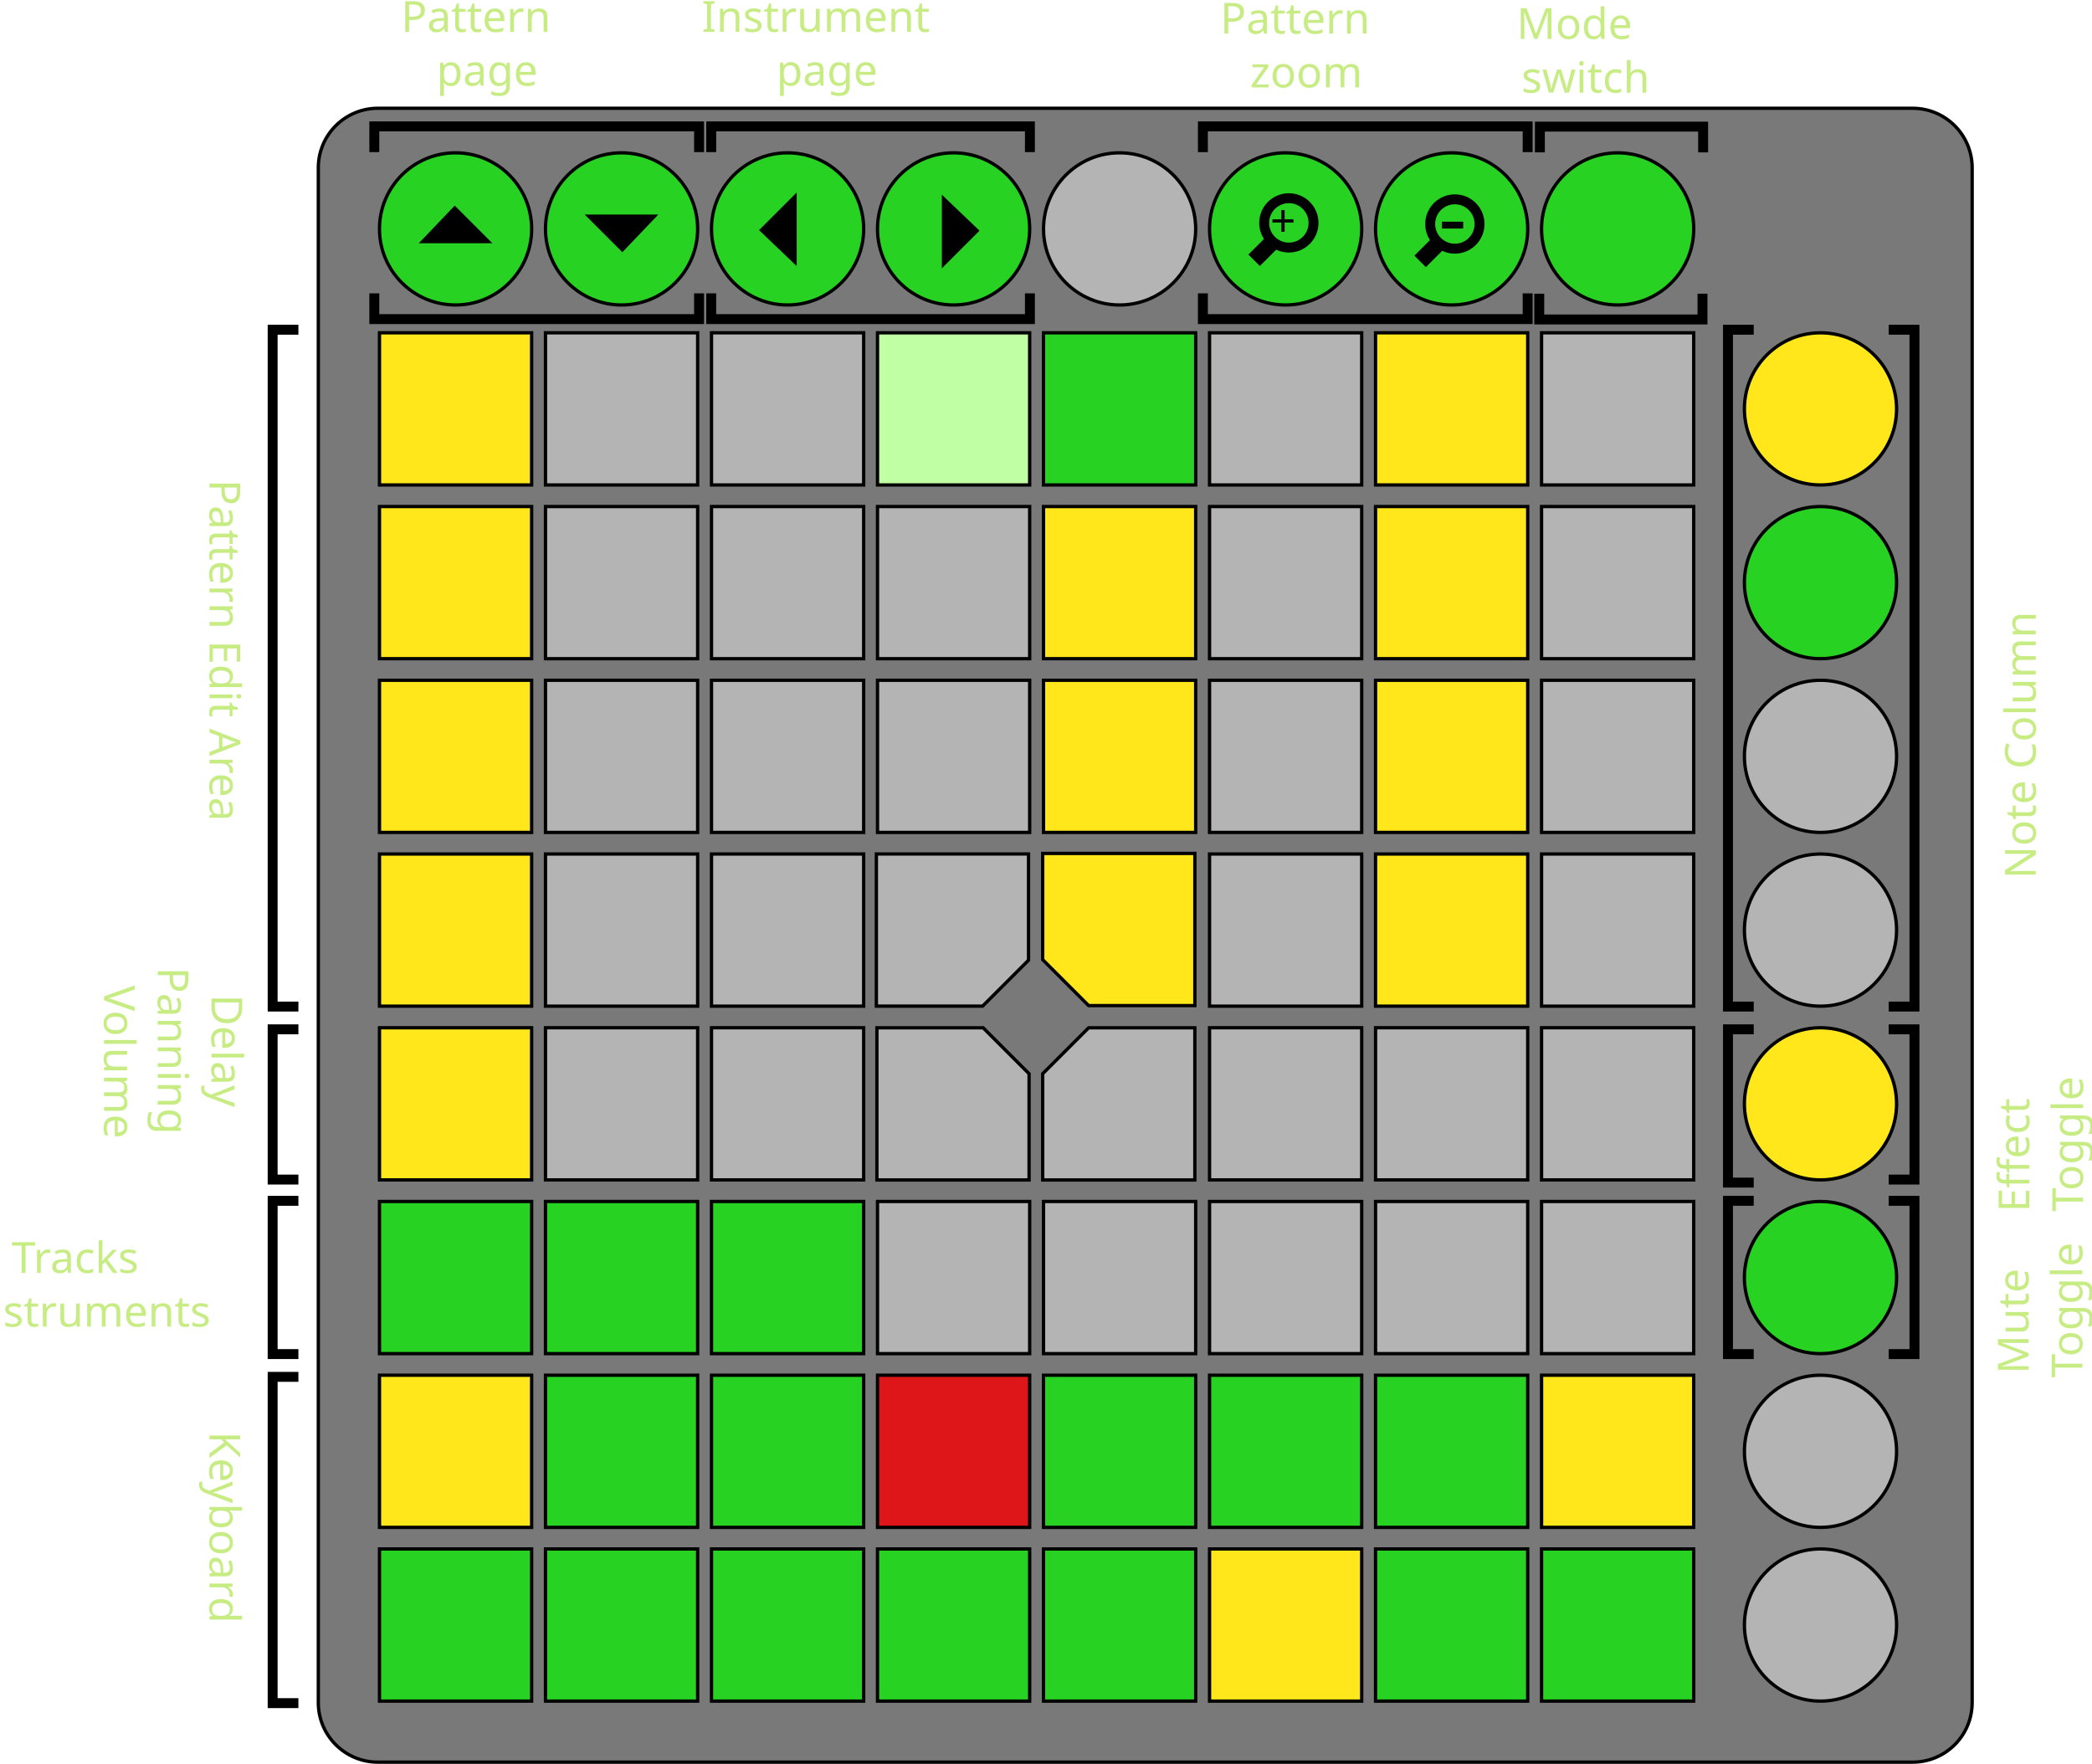
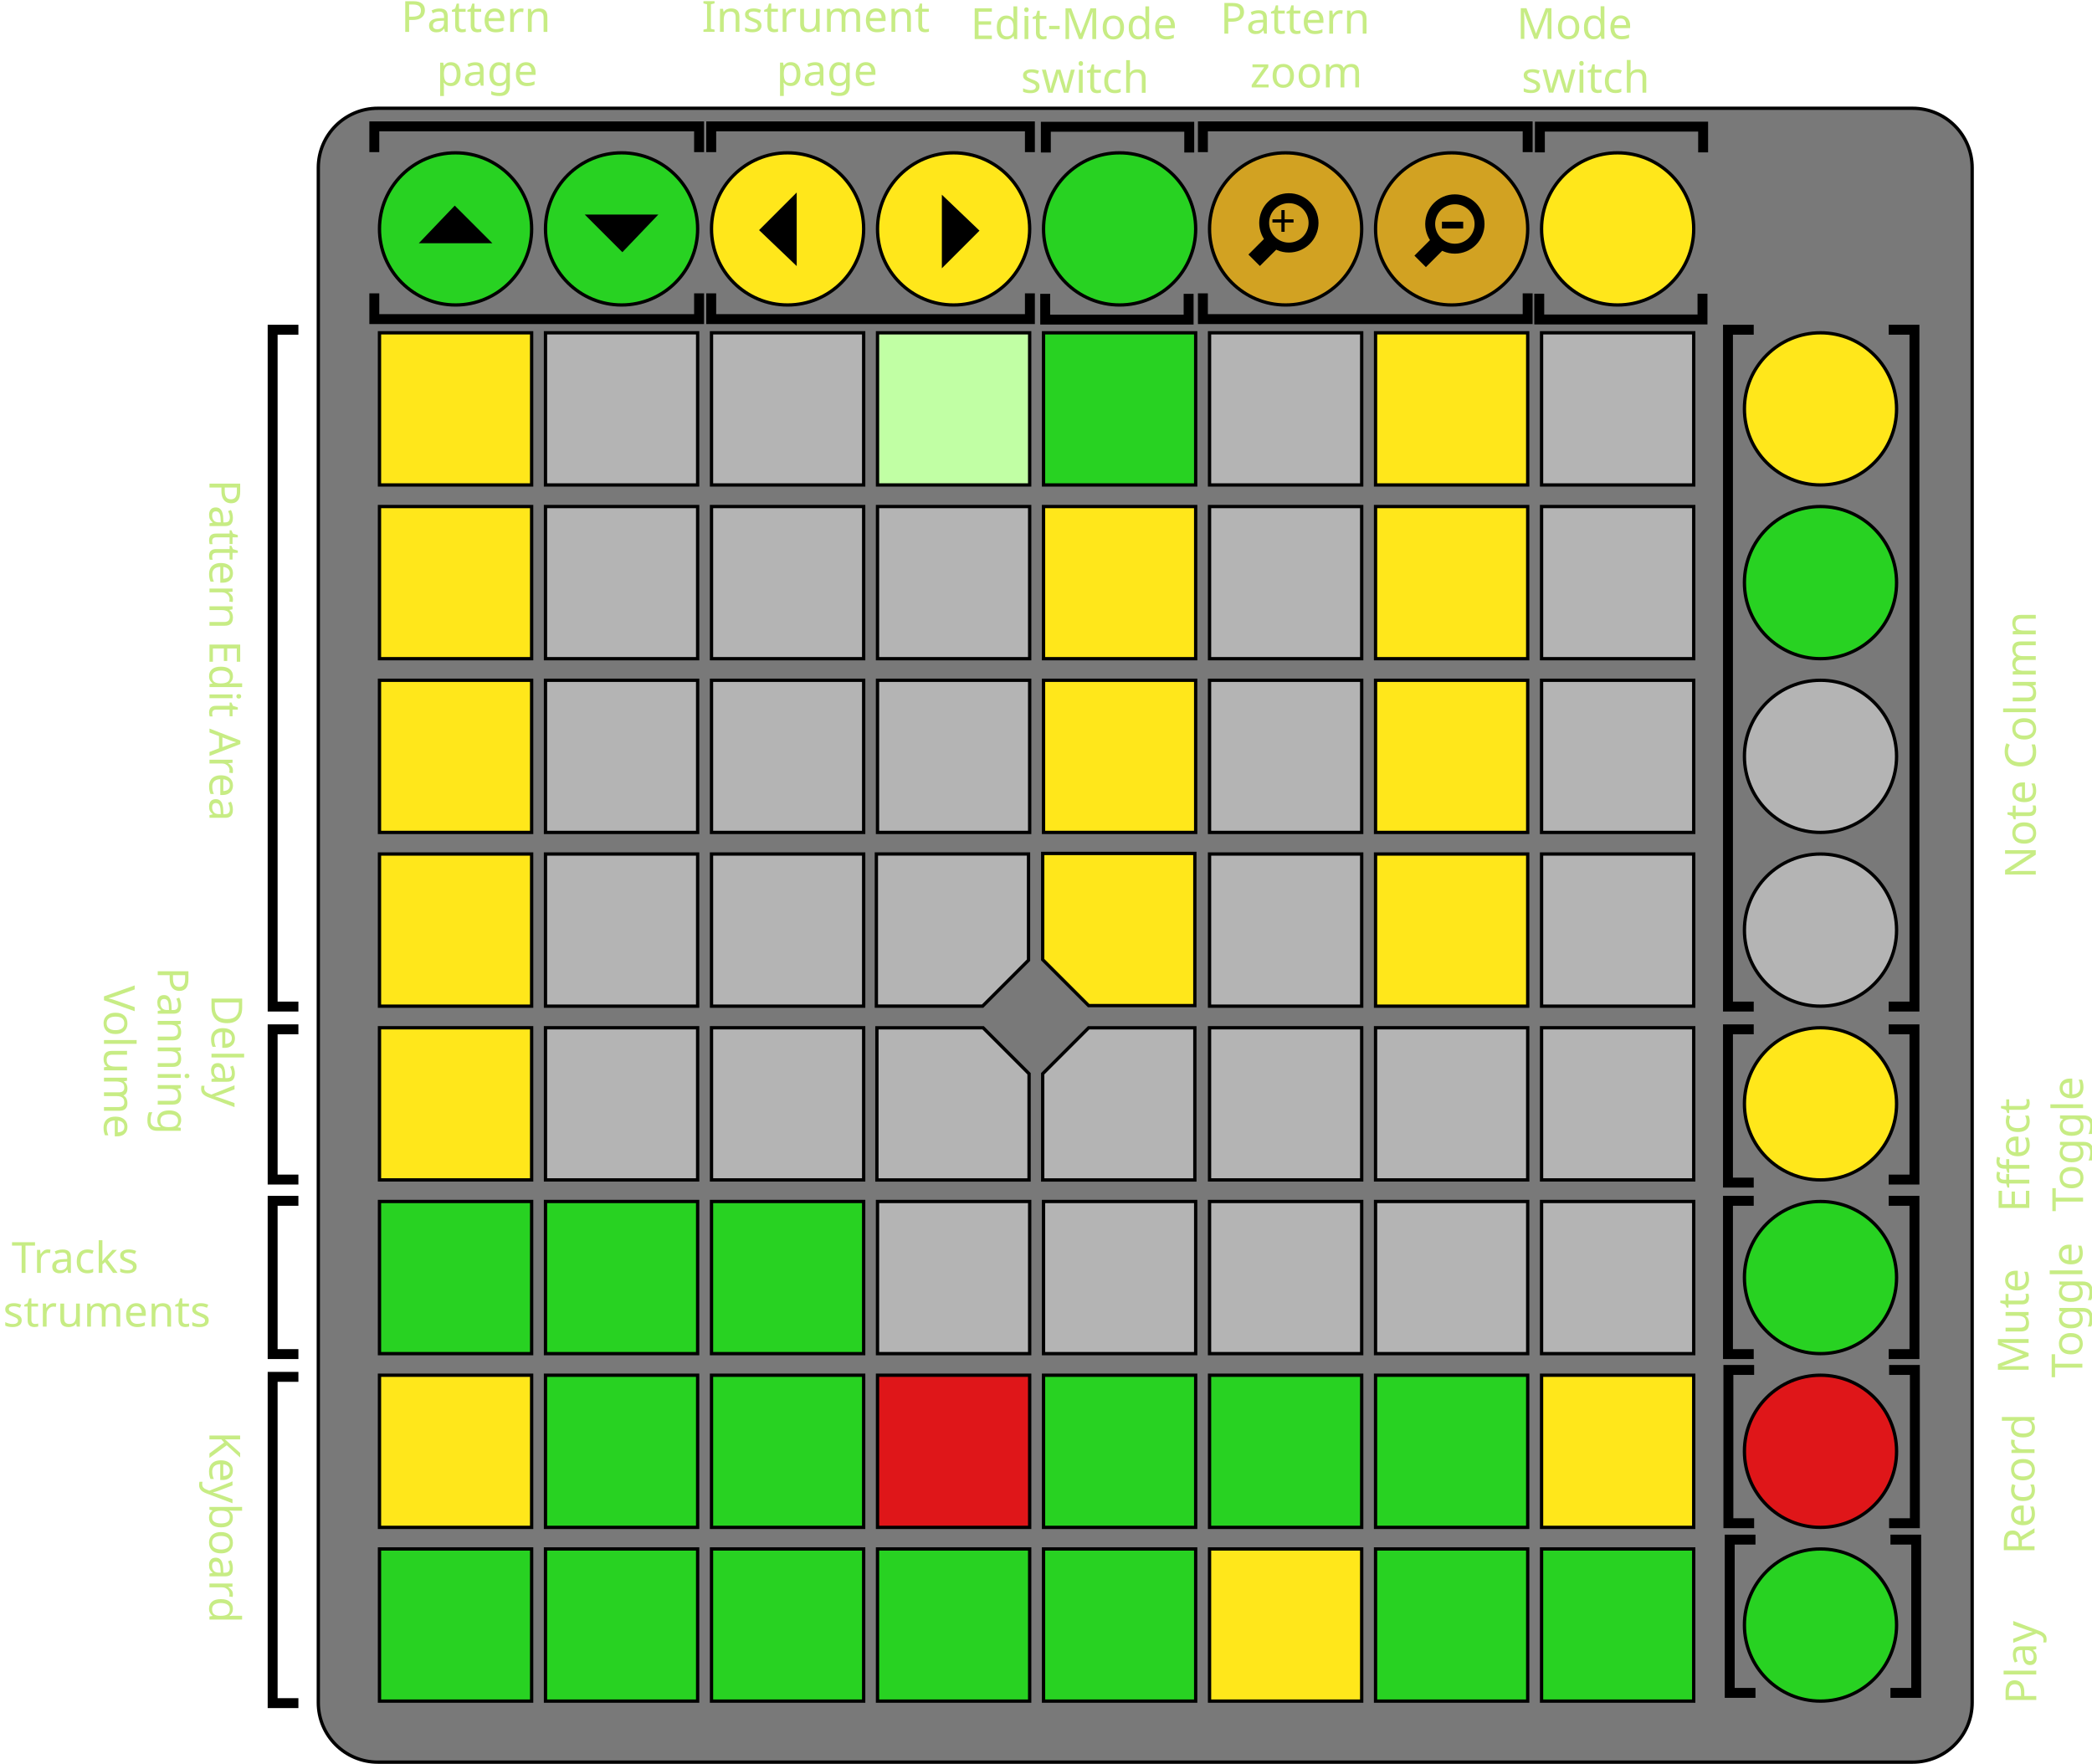
<svg xmlns="http://www.w3.org/2000/svg" width="632.461" height="533.241" id="svg2" version="1.1">
  <defs id="defs4" />
  <g id="layer1" transform="translate(61.88812,-40.79073)">
    <g id="g5537">
      <rect rx="18" y="73.524" x="34.345" height="500" width="500" id="rect2985" style="fill:#797979;fill-opacity:1;stroke:#000000;stroke-opacity:1" />
      <rect y="509.069" x="52.838" height="46" width="46" id="rect3755" style="fill:#28d222;fill-opacity:1;stroke:#000000;stroke-opacity:1" />
      <rect y="509.069" x="103.027" height="46" width="46" id="rect3755-0" style="fill:#28d222;fill-opacity:1;stroke:#000000;stroke-opacity:1" />
      <rect y="509.069" x="153.217" height="46" width="46" id="rect3755-0-1" style="fill:#28d222;fill-opacity:1;stroke:#000000;stroke-width:1;stroke-miterlimit:4;stroke-opacity:1;stroke-dasharray:none" />
      <rect y="509.069" x="203.406" height="46" width="46" id="rect3755-0-1-4" style="fill:#28d222;fill-opacity:1;stroke:#000000;stroke-opacity:1" />
      <rect y="509.069" x="253.595" height="46" width="46" id="rect3755-2" style="fill:#28d222;fill-opacity:1;stroke:#000000;stroke-opacity:1" />
      <rect y="509.069" x="303.784" height="46" width="46" id="rect3755-0-4" style="fill:#ffe71b;fill-opacity:1;stroke:#000000;stroke-opacity:1" />
      <rect y="509.069" x="353.973" height="46" width="46" id="rect3755-0-1-9" style="fill:#28d222;fill-opacity:1;stroke:#000000;stroke-opacity:1" />
      <rect y="509.069" x="404.162" height="46" width="46" id="rect3755-0-1-4-1" style="fill:#28d222;fill-opacity:1;stroke:#000000;stroke-opacity:1" />
      <rect y="456.545" x="52.838" height="46" width="46" id="rect3755-4" style="fill:#ffe71b;fill-opacity:1;stroke:#000000;stroke-opacity:1" />
      <rect y="456.545" x="103.027" height="46" width="46" id="rect3755-0-5" style="fill:#28d222;fill-opacity:1;stroke:#000000;stroke-opacity:1" />
      <rect y="456.545" x="153.217" height="46" width="46" id="rect3755-0-1-0" style="fill:#28d222;fill-opacity:1;stroke:#000000;stroke-opacity:1" />
      <rect y="456.545" x="203.406" height="46" width="46" id="rect3755-0-1-4-5" style="fill:#df1619;fill-opacity:1;stroke:#000000;stroke-opacity:1" />
      <rect y="456.545" x="253.595" height="46" width="46" id="rect3755-2-5" style="fill:#28d222;fill-opacity:1;stroke:#000000;stroke-opacity:1" />
      <rect y="456.545" x="303.784" height="46" width="46" id="rect3755-0-4-5" style="fill:#28d222;fill-opacity:1;stroke:#000000;stroke-opacity:1" />
      <rect y="456.545" x="353.973" height="46" width="46" id="rect3755-0-1-9-9" style="fill:#28d222;fill-opacity:1;stroke:#000000;stroke-opacity:1" />
      <rect y="456.545" x="404.162" height="46" width="46" id="rect3755-0-1-4-1-9" style="fill:#ffe71b;fill-opacity:1;stroke:#000000;stroke-opacity:1" />
      <rect y="404.021" x="52.838" height="46" width="46" id="rect3755-4-8" style="fill:#28d222;fill-opacity:1;stroke:#000000;stroke-opacity:1" />
      <rect y="404.021" x="103.027" height="46" width="46" id="rect3755-0-5-2" style="fill:#28d222;fill-opacity:1;stroke:#000000;stroke-opacity:1" />
      <rect y="404.021" x="153.217" height="46" width="46" id="rect3755-0-1-0-5" style="fill:#28d222;fill-opacity:1;stroke:#000000;stroke-opacity:1" />
      <rect y="404.021" x="203.406" height="46" width="46" id="rect3755-0-1-4-5-3" style="fill:#b4b4b4;fill-opacity:1;stroke:#000000;stroke-opacity:1" />
      <rect y="404.021" x="253.595" height="46" width="46" id="rect3755-2-5-0" style="fill:#b4b4b4;fill-opacity:1;stroke:#000000;stroke-opacity:1" />
      <rect y="404.021" x="303.784" height="46" width="46" id="rect3755-0-4-5-2" style="fill:#b4b4b4;fill-opacity:1;stroke:#000000;stroke-opacity:1" />
      <rect y="404.021" x="353.973" height="46" width="46" id="rect3755-0-1-9-9-6" style="fill:#b4b4b4;fill-opacity:1;stroke:#000000;stroke-opacity:1" />
      <rect y="404.021" x="404.162" height="46" width="46" id="rect3755-0-1-4-1-9-7" style="fill:#b4b4b4;fill-opacity:1;stroke:#000000;stroke-opacity:1" />
      <rect y="351.498" x="52.838" height="46" width="46" id="rect3755-4-0" style="fill:#ffe71b;fill-opacity:1;stroke:#000000;stroke-opacity:1" />
      <rect y="351.498" x="103.027" height="46" width="46" id="rect3755-0-5-8" style="fill:#b4b4b4;fill-opacity:1;stroke:#000000;stroke-opacity:1" />
      <rect y="351.498" x="153.217" height="46" width="46" id="rect3755-0-1-0-53" style="fill:#b4b4b4;fill-opacity:1;stroke:#000000;stroke-opacity:1" />
      <rect y="351.498" x="303.784" height="46" width="46" id="rect3755-0-4-5-7" style="fill:#b4b4b4;fill-opacity:1;stroke:#000000;stroke-opacity:1" />
      <rect y="351.498" x="353.973" height="46" width="46" id="rect3755-0-1-9-9-1" style="fill:#b4b4b4;fill-opacity:1;stroke:#000000;stroke-opacity:1" />
      <rect y="351.498" x="404.162" height="46" width="46" id="rect3755-0-1-4-1-9-1" style="fill:#b4b4b4;fill-opacity:1;stroke:#000000;stroke-opacity:1" />
      <rect y="298.974" x="52.838" height="46" width="46" id="rect3755-9" style="fill:#ffe71b;fill-opacity:1;stroke:#000000;stroke-opacity:1" />
      <rect y="298.974" x="103.027" height="46" width="46" id="rect3755-0-56" style="fill:#b4b4b4;fill-opacity:1;stroke:#000000;stroke-opacity:1" />
      <rect y="298.974" x="153.217" height="46" width="46" id="rect3755-0-1-5" style="fill:#b4b4b4;fill-opacity:1;stroke:#000000;stroke-opacity:1" />
      <rect y="298.974" x="303.784" height="46" width="46" id="rect3755-0-4-9" style="fill:#b4b4b4;fill-opacity:1;stroke:#000000;stroke-opacity:1" />
      <rect y="298.974" x="353.973" height="46" width="46" id="rect3755-0-1-9-4" style="fill:#ffe71b;fill-opacity:1;stroke:#000000;stroke-opacity:1" />
      <rect y="298.974" x="404.162" height="46" width="46" id="rect3755-0-1-4-1-95" style="fill:#b4b4b4;fill-opacity:1;stroke:#000000;stroke-opacity:1" />
      <rect y="246.45" x="52.838" height="46" width="46" id="rect3755-4-1" style="fill:#ffe71b;fill-opacity:1;stroke:#000000;stroke-opacity:1" />
      <rect y="246.45" x="103.027" height="46" width="46" id="rect3755-0-5-6" style="fill:#b4b4b4;fill-opacity:1;stroke:#000000;stroke-opacity:1" />
      <rect y="246.45" x="153.217" height="46" width="46" id="rect3755-0-1-0-4" style="fill:#b4b4b4;fill-opacity:1;stroke:#000000;stroke-opacity:1" />
      <rect y="246.45" x="203.406" height="46" width="46" id="rect3755-0-1-4-5-1" style="fill:#b4b4b4;fill-opacity:1;stroke:#000000;stroke-opacity:1" />
      <rect y="246.45" x="253.595" height="46" width="46" id="rect3755-2-5-6" style="fill:#ffe71b;fill-opacity:1;stroke:#000000;stroke-opacity:1" />
      <rect y="246.45" x="303.784" height="46" width="46" id="rect3755-0-4-5-8" style="fill:#b4b4b4;fill-opacity:1;stroke:#000000;stroke-opacity:1" />
      <rect y="246.45" x="353.973" height="46" width="46" id="rect3755-0-1-9-9-60" style="fill:#ffe71b;fill-opacity:1;stroke:#000000;stroke-opacity:1" />
      <rect y="246.45" x="404.162" height="46" width="46" id="rect3755-0-1-4-1-9-0" style="fill:#b4b4b4;fill-opacity:1;stroke:#000000;stroke-opacity:1" />
      <rect y="193.926" x="52.838" height="46" width="46" id="rect3755-4-8-8" style="fill:#ffe71b;fill-opacity:1;stroke:#000000;stroke-opacity:1" />
      <rect y="193.926" x="103.027" height="46" width="46" id="rect3755-0-5-2-8" style="fill:#b4b4b4;fill-opacity:1;stroke:#000000;stroke-opacity:1" />
      <rect y="193.926" x="153.217" height="46" width="46" id="rect3755-0-1-0-5-7" style="fill:#b4b4b4;fill-opacity:1;stroke:#000000;stroke-opacity:1" />
      <rect y="193.926" x="203.406" height="46" width="46" id="rect3755-0-1-4-5-3-0" style="fill:#b4b4b4;fill-opacity:1;stroke:#000000;stroke-opacity:1" />
      <rect y="193.926" x="253.595" height="46" width="46" id="rect3755-2-5-0-6" style="fill:#ffe71b;fill-opacity:1;stroke:#000000;stroke-opacity:1" />
      <rect y="193.926" x="303.784" height="46" width="46" id="rect3755-0-4-5-2-4" style="fill:#b4b4b4;fill-opacity:1;stroke:#000000;stroke-opacity:1" />
      <rect y="193.926" x="353.973" height="46" width="46" id="rect3755-0-1-9-9-6-5" style="fill:#ffe71b;fill-opacity:1;stroke:#000000;stroke-opacity:1" />
      <rect y="193.926" x="404.162" height="46" width="46" id="rect3755-0-1-4-1-9-7-9" style="fill:#b4b4b4;fill-opacity:1;stroke:#000000;stroke-opacity:1" />
      <rect y="141.402" x="52.838" height="46" width="46" id="rect3755-4-0-5" style="fill:#ffe71b;fill-opacity:1;stroke:#000000;stroke-opacity:1" />
      <rect y="141.402" x="103.027" height="46" width="46" id="rect3755-0-5-8-3" style="fill:#b4b4b4;fill-opacity:1;stroke:#000000;stroke-opacity:1" />
      <rect y="141.402" x="153.217" height="46" width="46" id="rect3755-0-1-0-53-0" style="fill:#b4b4b4;fill-opacity:1;stroke:#000000;stroke-opacity:1" />
      <rect y="141.402" x="203.406" height="46" width="46" id="rect3755-0-1-4-5-0-7" style="fill:#c1ffa4;fill-opacity:1;stroke:#000000;stroke-opacity:1" />
      <rect y="141.402" x="253.595" height="46" width="46" id="rect3755-2-5-1-2" style="fill:#28d222;fill-opacity:1;stroke:#000000;stroke-opacity:1" />
      <rect y="141.402" x="303.784" height="46" width="46" id="rect3755-0-4-5-7-7" style="fill:#b4b4b4;fill-opacity:1;stroke:#000000;stroke-opacity:1" />
      <rect y="141.402" x="353.973" height="46" width="46" id="rect3755-0-1-9-9-1-5" style="fill:#ffe71b;fill-opacity:1;stroke:#000000;stroke-opacity:1" />
      <rect y="141.402" x="404.162" height="46" width="46" id="rect3755-0-1-4-1-9-1-7" style="fill:#b4b4b4;fill-opacity:1;stroke:#000000;stroke-opacity:1" />
      <rect rx="24" y="86.992" x="52.838" height="46" width="46" id="rect3755-4-0-5-3" style="fill:#28d222;fill-opacity:1;stroke:#000000;stroke-opacity:1" />
      <rect rx="24" y="86.992" x="103.027" height="46" width="46" id="rect3755-4-0-5-3-4" style="fill:#28d222;fill-opacity:1;stroke:#000000;stroke-opacity:1" />
-       <rect rx="24" y="86.992" x="153.216" height="46" width="46" id="rect3755-4-0-5-3-9" style="fill:#28d222;fill-opacity:1;stroke:#000000;stroke-opacity:1" />
-       <rect rx="24" y="86.992" x="203.406" height="46" width="46" id="rect3755-4-0-5-3-96" style="fill:#28d222;fill-opacity:1;stroke:#000000;stroke-opacity:1" />
-       <rect rx="24" y="86.992" x="253.595" height="46" width="46" id="rect3755-4-0-5-3-41" style="fill:#b4b4b4;fill-opacity:1;stroke:#000000;stroke-opacity:1" />
-       <rect rx="24" y="86.992" x="303.784" height="46" width="46" id="rect3755-4-0-5-3-2" style="fill:#28d222;fill-opacity:1;stroke:#000000;stroke-opacity:1" />
-       <rect rx="24" y="86.992" x="353.973" height="46" width="46" id="rect3755-4-0-5-3-0" style="fill:#28d222;fill-opacity:1;stroke:#000000;stroke-opacity:1" />
-       <rect rx="24" y="86.992" x="404.162" height="46" width="46" id="rect3755-4-0-5-3-21" style="fill:#28d222;fill-opacity:1;stroke:#000000;stroke-opacity:1" />
+       <rect rx="24" y="86.992" x="153.216" height="46" width="46" id="rect3755-4-0-5-3-9" style="fill:#ffe71b;fill-opacity:1;stroke:#000000;stroke-opacity:1" />
+       <rect rx="24" y="86.992" x="203.406" height="46" width="46" id="rect3755-4-0-5-3-96" style="fill:#ffe71b;fill-opacity:1;stroke:#000000;stroke-opacity:1" />
+       <rect rx="24" y="86.992" x="253.595" height="46" width="46" id="rect3755-4-0-5-3-41" style="fill:#28d222;fill-opacity:1;stroke:#000000;stroke-opacity:1" />
+       <rect rx="24" y="86.992" x="303.784" height="46" width="46" id="rect3755-4-0-5-3-2" style="fill:#d2a222;fill-opacity:1;stroke:#000000;stroke-opacity:1" />
+       <rect rx="24" y="86.992" x="353.973" height="46" width="46" id="rect3755-4-0-5-3-0" style="fill:#d2a222;fill-opacity:1;stroke:#000000;stroke-opacity:1" />
+       <rect rx="24" y="86.992" x="404.162" height="46" width="46" id="rect3755-4-0-5-3-21" style="fill:#ffe71b;fill-opacity:1;stroke:#000000;stroke-opacity:1" />
      <rect rx="24" y="141.402" x="465.491" height="46" width="46" id="rect3755-4-0-5-3-8" style="fill:#ffe71b;fill-opacity:1;stroke:#000000;stroke-opacity:1" />
      <rect rx="24" y="193.926" x="465.491" height="46" width="46" id="rect3755-4-0-5-3-81" style="fill:#28d222;fill-opacity:1;stroke:#000000;stroke-opacity:1" />
      <rect rx="24" y="246.45" x="465.491" height="46" width="46" id="rect3755-4-0-5-3-88" style="fill:#b4b4b4;fill-opacity:1;stroke:#000000;stroke-opacity:1" />
      <rect rx="24" y="298.974" x="465.491" height="46" width="46" id="rect3755-4-0-5-3-97" style="fill:#b4b4b4;fill-opacity:1;stroke:#000000;stroke-opacity:1" />
      <rect rx="24" y="351.498" x="465.491" height="46" width="46" id="rect3755-4-0-5-3-87" style="fill:#ffe71b;fill-opacity:1;stroke:#000000;stroke-opacity:1" />
      <rect rx="24" y="404.021" x="465.491" height="46" width="46" id="rect3755-4-0-5-3-1" style="fill:#28d222;fill-opacity:1;stroke:#000000;stroke-opacity:1" />
-       <rect rx="24" y="456.545" x="465.491" height="46" width="46" id="rect3755-4-0-5-3-5" style="fill:#b4b4b4;fill-opacity:1;stroke:#000000;stroke-opacity:1" />
-       <rect rx="24" y="509.069" x="465.491" height="46" width="46" id="rect3755-4-0-5-3-6" style="fill:#b4b4b4;fill-opacity:1;stroke:#000000;stroke-opacity:1" />
+       <rect rx="24" y="456.545" x="465.491" height="46" width="46" id="rect3755-4-0-5-3-5" style="fill:#df1619;fill-opacity:1;stroke:#000000;stroke-opacity:1" />
+       <rect rx="24" y="509.069" x="465.491" height="46" width="46" id="rect3755-4-0-5-3-6" style="fill:#28d222;fill-opacity:1;stroke:#000000;stroke-opacity:1" />
      <path id="path4514" d="m 65.333,114.067 21.01,0 -10.744,-10.744 z" style="fill:#000000;fill-opacity:1;stroke:#000000;stroke-width:0.52px;stroke-linecap:butt;stroke-linejoin:miter;stroke-opacity:1" />
      <path id="path4514-9" d="m 136.533,105.918 -21.01,0 10.744,10.744 z" style="fill:#000000;fill-opacity:1;stroke:#000000;stroke-width:0.52px;stroke-linecap:butt;stroke-linejoin:miter;stroke-opacity:1" />
      <path id="path4514-9-8" d="m 178.714,120.624 0,-21.01 -10.744,10.744 z" style="fill:#000000;fill-opacity:1;stroke:#000000;stroke-width:0.52px;stroke-linecap:butt;stroke-linejoin:miter;stroke-opacity:1" />
      <path id="path4514-9-8-8" d="m 223.12,100.262 0,21.01 10.744,-10.744 z" style="fill:#000000;fill-opacity:1;stroke:#000000;stroke-width:0.52px;stroke-linecap:butt;stroke-linejoin:miter;stroke-opacity:1" />
      <g transform="translate(-308.8425,-36.01)" id="g4692">
        <path style="fill:#000000;fill-opacity:1;stroke:#000000;stroke-width:1px;stroke-linecap:butt;stroke-linejoin:miter;stroke-opacity:1" d="m 630.766,148.075 -5.677,5.677 2.758,2.758 5.677,-5.677 z" id="path4651" />
-         <path style="fill:none;stroke:#000000;stroke-width:3;stroke-miterlimit:4;stroke-opacity:1;stroke-dasharray:none" id="path4653" d="m 609.575,71.8 c 0,4.121 -3.341,7.462 -7.462,7.462 -4.121,0 -7.462,-3.341 -7.462,-7.462 0,-4.121 3.341,-7.462 7.462,-7.462 4.121,0 7.462,3.341 7.462,7.462 z" transform="translate(34.49258,72.38242)" />
+         <path style="fill:none;stroke:#000000;stroke-width:3;stroke-miterlimit:4;stroke-opacity:1;stroke-dasharray:none" id="path4653" d="m 609.575,71.8 a 7.462,7.462 0 0 1 -7.462,7.462 7.462,7.462 0 0 1 -7.462,-7.462 7.462,7.462 0 0 1 7.462,-7.462 7.462,7.462 0 0 1 7.462,7.462 z" transform="translate(34.49258,72.38242)" />
        <text xml:space="preserve" style="font-size:13.569px;font-style:normal;font-weight:normal;line-height:125%;letter-spacing:0px;word-spacing:0px;fill:#000000;fill-opacity:1;stroke:none;font-family:Sans" x="630.971" y="148.374" id="text4655">
          <tspan id="tspan4657" x="630.971" y="148.374">+</tspan>
        </text>
      </g>
      <g transform="translate(-277.6987,-64.23405)" id="g4686">
        <path style="fill:#000000;fill-opacity:1;stroke:#000000;stroke-width:1px;stroke-linecap:butt;stroke-linejoin:miter;stroke-opacity:1" d="m 649.812,176.637 -5.677,5.677 2.758,2.758 5.677,-5.677 z" id="path4651-8" />
-         <path style="fill:none;stroke:#000000;stroke-width:3;stroke-miterlimit:4;stroke-opacity:1;stroke-dasharray:none" id="path4653-0" d="m 609.575,71.8 c 0,4.121 -3.341,7.462 -7.462,7.462 -4.121,0 -7.462,-3.341 -7.462,-7.462 0,-4.121 3.341,-7.462 7.462,-7.462 4.121,0 7.462,3.341 7.462,7.462 z" transform="translate(53.53854,100.9443)" />
+         <path style="fill:none;stroke:#000000;stroke-width:3;stroke-miterlimit:4;stroke-opacity:1;stroke-dasharray:none" id="path4653-0" d="m 609.575,71.8 a 7.462,7.462 0 0 1 -7.462,7.462 7.462,7.462 0 0 1 -7.462,-7.462 7.462,7.462 0 0 1 7.462,-7.462 7.462,7.462 0 0 1 7.462,7.462 z" transform="translate(53.53854,100.9443)" />
        <text xml:space="preserve" style="font-size:26.512px;font-style:normal;font-weight:normal;line-height:125%;letter-spacing:0px;word-spacing:0px;fill:#000000;fill-opacity:1;stroke:none;font-family:Sans" x="650.683" y="180.188" id="text4655-5">
          <tspan id="tspan4657-3" x="650.683" y="180.188">-</tspan>
        </text>
      </g>
      <path id="path4717" d="m 28.325,140.474 -7.786,0 0,204.621 7.786,0" style="fill:none;stroke:#000000;stroke-width:3;stroke-linecap:butt;stroke-linejoin:miter;stroke-miterlimit:4;stroke-opacity:1;stroke-dasharray:none" />
      <path id="path4717-1" d="m 509.111,345.094 7.786,0 0,-204.621 -7.786,0" style="fill:none;stroke:#000000;stroke-width:3;stroke-linecap:butt;stroke-linejoin:miter;stroke-miterlimit:4;stroke-opacity:1;stroke-dasharray:none" />
      <path id="path4717-1-9" d="m 509.111,397.397 7.786,0 0,-45.42 -7.786,0" style="fill:none;stroke:#000000;stroke-width:3;stroke-linecap:butt;stroke-linejoin:miter;stroke-miterlimit:4;stroke-opacity:1;stroke-dasharray:none" />
      <path id="path4717-9" d="m 28.325,457.039 -7.786,0 0,98.64 7.786,0" style="fill:none;stroke:#000000;stroke-width:3;stroke-linecap:butt;stroke-linejoin:miter;stroke-miterlimit:4;stroke-opacity:1;stroke-dasharray:none" />
      <path id="path4717-0" d="m 28.325,351.976 -7.786,0 0,45.42 7.786,0" style="fill:none;stroke:#000000;stroke-width:3;stroke-linecap:butt;stroke-linejoin:miter;stroke-miterlimit:4;stroke-opacity:1;stroke-dasharray:none" />
      <path id="path4717-5" d="m 28.325,403.82 -7.786,0 0,46.338 7.786,0" style="fill:none;stroke:#000000;stroke-width:3;stroke-linecap:butt;stroke-linejoin:miter;stroke-miterlimit:4;stroke-opacity:1;stroke-dasharray:none" />
      <path id="path4717-1-9-3" d="m 509.111,450.158 7.786,0 0,-46.338 -7.786,0" style="fill:none;stroke:#000000;stroke-width:3;stroke-linecap:butt;stroke-linejoin:miter;stroke-miterlimit:4;stroke-opacity:1;stroke-dasharray:none" />
      <text transform="matrix(0,1,-1,0,0,0)" id="text4852" y="-1.445" x="249.245" style="font-size:13px;font-style:normal;font-weight:normal;text-align:center;line-height:125%;letter-spacing:0px;word-spacing:0px;text-anchor:middle;fill:#c7ec84;fill-opacity:1;stroke:none;font-family:Sans" xml:space="preserve">
        <tspan y="-1.445" x="249.245" id="tspan4854">Pattern Edit Area</tspan>
      </text>
      <text transform="matrix(0,1,-1,0,0,0)" id="text4852-5" y="-2.048" x="373.674" style="font-size:13px;font-style:normal;font-weight:normal;text-align:center;line-height:125%;letter-spacing:0px;word-spacing:0px;text-anchor:middle;fill:#c7ec84;fill-opacity:1;stroke:none;font-family:Sans" xml:space="preserve">
        <tspan id="tspan4897" y="-2.048" x="373.674">Delay</tspan>
        <tspan id="tspan4903" y="14.202" x="373.674">Panning</tspan>
        <tspan id="tspan4905" y="30.452" x="373.674">Volume</tspan>
      </text>
      <text id="text4852-1" y="425.612" x="-23.974" style="font-size:13px;font-style:normal;font-weight:normal;text-align:center;line-height:125%;letter-spacing:0px;word-spacing:0px;text-anchor:middle;fill:#c7ec84;fill-opacity:1;stroke:none;font-family:Sans" xml:space="preserve">
        <tspan id="tspan4907" y="425.612" x="-23.974">Tracks</tspan>
        <tspan id="tspan4909" y="441.862" x="-23.974">Instruments</tspan>
      </text>
      <text transform="matrix(0,1,-1,0,0,0)" id="text4852-54" y="-1.431" x="473.509" style="font-size:13px;font-style:normal;font-weight:normal;line-height:125%;letter-spacing:0px;word-spacing:0px;fill:#c7ec84;fill-opacity:1;stroke:none;font-family:Sans" xml:space="preserve">
        <tspan y="-1.431" x="473.509" id="tspan4854-33">Keyboard</tspan>
      </text>
      <path id="path4717-3" d="m 468.306,140.474 -7.786,0 0,204.621 7.786,0" style="fill:none;stroke:#000000;stroke-width:3;stroke-linecap:butt;stroke-linejoin:miter;stroke-miterlimit:4;stroke-opacity:1;stroke-dasharray:none" />
      <path id="path4717-1-9-3-3" d="m 468.306,403.82 -7.786,0 0,46.338 7.786,0" style="fill:none;stroke:#000000;stroke-width:3;stroke-linecap:butt;stroke-linejoin:miter;stroke-miterlimit:4;stroke-opacity:1;stroke-dasharray:none" />
      <path id="path4717-1-9-3-3-2" d="m 468.306,351.976 -7.786,0 0,46.338 7.786,0" style="fill:none;stroke:#000000;stroke-width:3;stroke-linecap:butt;stroke-linejoin:miter;stroke-miterlimit:4;stroke-opacity:1;stroke-dasharray:none" />
      <text transform="matrix(0,-1,1,0,0,0)" id="text4989" y="553.575" x="-309.826" style="font-size:13px;font-style:normal;font-weight:normal;line-height:125%;letter-spacing:0px;word-spacing:0px;fill:#c7ec84;fill-opacity:1;stroke:none;font-family:Sans" xml:space="preserve">
        <tspan y="553.575" x="-309.826" id="tspan4991"> Note Column</tspan>
      </text>
      <text transform="matrix(0,-1,1,0,0,0)" id="text4989-3" y="551.619" x="-374.812" style="font-size:13px;font-style:normal;font-weight:normal;text-align:center;line-height:125%;letter-spacing:0px;word-spacing:0px;text-anchor:middle;fill:#c7ec84;fill-opacity:1;stroke:none;font-family:Sans" xml:space="preserve">
        <tspan y="551.619" x="-374.812" id="tspan4991-9">Effect</tspan>
        <tspan id="tspan5014" y="567.869" x="-374.812">Toggle</tspan>
      </text>
      <text transform="matrix(0,-1,1,0,0,0)" id="text4989-3-1" y="551.41" x="-425.018" style="font-size:13px;font-style:normal;font-weight:normal;text-align:center;line-height:125%;letter-spacing:0px;word-spacing:0px;text-anchor:middle;fill:#c7ec84;fill-opacity:1;stroke:none;font-family:Sans" xml:space="preserve">
        <tspan y="551.41" x="-425.018" id="tspan4991-9-2">Mute</tspan>
        <tspan id="tspan5014-7" y="567.66" x="-425.018">Toggle</tspan>
      </text>
      <path id="path4717-90" d="m 51.278,129.476 0,7.786 98.181,0 0,-7.786" style="fill:none;stroke:#000000;stroke-width:3;stroke-linecap:butt;stroke-linejoin:miter;stroke-miterlimit:4;stroke-opacity:1;stroke-dasharray:none" />
      <path id="path4717-90-0" d="m 153.129,129.476 0,7.786 96.346,0 0,-7.786" style="fill:none;stroke:#000000;stroke-width:3;stroke-linecap:butt;stroke-linejoin:miter;stroke-miterlimit:4;stroke-opacity:1;stroke-dasharray:none" />
      <path id="path4717-90-7" d="m 149.459,86.781 0,-7.786 -98.181,0 0,7.786" style="fill:none;stroke:#000000;stroke-width:3;stroke-linecap:butt;stroke-linejoin:miter;stroke-miterlimit:4;stroke-opacity:1;stroke-dasharray:none" />
      <path id="path4717-90-0-3" d="m 249.476,86.781 0,-7.786 -96.346,0 0,7.786" style="fill:none;stroke:#000000;stroke-width:3;stroke-linecap:butt;stroke-linejoin:miter;stroke-miterlimit:4;stroke-opacity:1;stroke-dasharray:none" />
      <path id="path4717-90-7-0" d="m 399.959,86.781 0,-7.786 -98.181,0 0,7.786" style="fill:none;stroke:#000000;stroke-width:3;stroke-linecap:butt;stroke-linejoin:miter;stroke-miterlimit:4;stroke-opacity:1;stroke-dasharray:none" />
      <path id="path4717-90-8" d="m 301.778,129.476 0,7.786 98.181,0 0,-7.786" style="fill:none;stroke:#000000;stroke-width:3;stroke-linecap:butt;stroke-linejoin:miter;stroke-miterlimit:4;stroke-opacity:1;stroke-dasharray:none" />
      <text id="text5162" y="50.439" x="97.212" style="font-size:13px;font-style:normal;font-weight:normal;text-align:center;line-height:125%;letter-spacing:0px;word-spacing:0px;text-anchor:middle;fill:#c7ec84;fill-opacity:1;stroke:none;font-family:Sans" xml:space="preserve">
        <tspan y="50.439" x="97.212" id="tspan5164">Pattern</tspan>
        <tspan id="tspan5172" y="66.689" x="97.212">page</tspan>
      </text>
      <text id="text5166" y="50.426" x="199.959" style="font-size:13px;font-style:normal;font-weight:normal;text-align:center;line-height:125%;letter-spacing:0px;word-spacing:0px;text-anchor:middle;fill:#c7ec84;fill-opacity:1;stroke:none;font-family:Sans" xml:space="preserve">
        <tspan y="50.426" x="199.959" id="tspan5168">Instrument</tspan>
        <tspan id="tspan5170" y="66.676" x="199.959">page</tspan>
      </text>
      <text id="text5162-3" y="50.964" x="344.859" style="font-size:13px;font-style:normal;font-weight:normal;text-align:center;line-height:125%;letter-spacing:0px;word-spacing:0px;text-anchor:middle;fill:#c7ec84;fill-opacity:1;stroke:none;font-family:Sans" xml:space="preserve">
        <tspan y="50.964" x="344.859" id="tspan5164-1">Pattern</tspan>
        <tspan id="tspan5172-0" y="67.214" x="344.859">zoom</tspan>
      </text>
      <path id="path5310-9" d="m 203.059,298.961 46,0 0,32.115 -13.885,13.885 -32.115,0 z" style="fill:#b4b4b4;fill-opacity:1;stroke:#000000;stroke-width:1px;stroke-linecap:butt;stroke-linejoin:miter;stroke-opacity:1" />
      <path id="path5310-9-1" d="m 299.344,298.799 0,46 -32.115,0 -13.885,-13.885 0,-32.115 z" style="fill:#ffe71b;fill-opacity:1;stroke:#000000;stroke-width:1px;stroke-linecap:butt;stroke-linejoin:miter;stroke-opacity:1" />
      <path id="path5310-9-1-4" d="m 299.344,397.516 -46,0 0,-32.115 13.885,-13.885 32.115,0 z" style="fill:#b4b4b4;fill-opacity:1;stroke:#000000;stroke-width:1px;stroke-linecap:butt;stroke-linejoin:miter;stroke-opacity:1" />
      <path id="path5310-9-1-4-5" d="m 203.221,397.516 0,-46 32.115,0 13.885,13.885 0,32.115 z" style="fill:#b4b4b4;fill-opacity:1;stroke:#000000;stroke-width:1px;stroke-linecap:butt;stroke-linejoin:miter;stroke-opacity:1" />
+       <path id="path4717-1-9-3-7" d="m 509.236,501.288 7.786,0 0,-46.338 -7.786,0" style="fill:none;stroke:#000000;stroke-width:3;stroke-linecap:butt;stroke-linejoin:miter;stroke-miterlimit:4;stroke-dasharray:none;stroke-opacity:1" />
+       <path id="path4717-1-9-3-3-4" d="m 468.43,454.95 -7.786,0 0,46.338 7.786,0" style="fill:none;stroke:#000000;stroke-width:3;stroke-linecap:butt;stroke-linejoin:miter;stroke-miterlimit:4;stroke-dasharray:none;stroke-opacity:1" />
+       <path id="path4717-1-9-3-8" d="m 509.637,552.583 7.786,0 0,-46.338 -7.786,0" style="fill:none;stroke:#000000;stroke-width:3;stroke-linecap:butt;stroke-linejoin:miter;stroke-miterlimit:4;stroke-dasharray:none;stroke-opacity:1" />
+       <path id="path4717-1-9-3-3-0" d="m 468.832,506.245 -7.786,0 0,46.338 7.786,0" style="fill:none;stroke:#000000;stroke-width:3;stroke-linecap:butt;stroke-linejoin:miter;stroke-miterlimit:4;stroke-dasharray:none;stroke-opacity:1" />
+       <text transform="matrix(0,-1,1,0,0,0)" id="text4989-3-1-6" y="553.2" x="-477.55" style="font-style:normal;font-weight:normal;font-size:13px;line-height:125%;font-family:Sans;text-align:center;letter-spacing:0px;word-spacing:0px;text-anchor:middle;fill:#c7ec84;fill-opacity:1;stroke:none" xml:space="preserve">
+         <tspan id="tspan5014-7-8" y="553.2" x="-477.55">Record</tspan>
+       </text>
+       <text transform="matrix(0,-1,1,0,0,0)" id="text4989-3-1-6-1" y="553.726" x="-531.579" style="font-style:normal;font-weight:normal;font-size:13px;line-height:125%;font-family:Sans;text-align:center;letter-spacing:0px;word-spacing:0px;text-anchor:middle;fill:#c7ec84;fill-opacity:1;stroke:none" xml:space="preserve">
+         <tspan id="tspan5014-7-8-1" y="553.726" x="-531.579">Play</tspan>
+       </text>
    </g>
    <path id="path4717-90-7-0-9" d="m 453.01,86.858 0,-7.786 -49.357,0 0,7.786" style="fill:none;stroke:#000000;stroke-width:3;stroke-linecap:butt;stroke-linejoin:miter;stroke-miterlimit:4;stroke-opacity:1;stroke-dasharray:none" />
    <path id="path4717-90-7-0-9-5" d="m 403.461,129.584 0,7.786 49.357,0 0,-7.786" style="fill:none;stroke:#000000;stroke-width:3;stroke-linecap:butt;stroke-linejoin:miter;stroke-miterlimit:4;stroke-opacity:1;stroke-dasharray:none" />
    <text id="text5162-3-1" y="52.549" x="425.933" style="font-size:13px;font-style:normal;font-weight:normal;text-align:center;line-height:125%;letter-spacing:0px;word-spacing:0px;text-anchor:middle;fill:#c7ec84;fill-opacity:1;stroke:none;font-family:Sans" xml:space="preserve">
      <tspan id="tspan5172-0-7" y="52.549" x="425.933">Mode</tspan>
      <tspan y="68.799" x="425.933" id="tspan4391">switch</tspan>
    </text>
+     <path id="path4717-90-7-0-9-4" d="m 297.649,86.897 0,-7.786 -43.357,0 0,7.786" style="fill:none;stroke:#000000;stroke-width:3;stroke-linecap:butt;stroke-linejoin:miter;stroke-miterlimit:4;stroke-dasharray:none;stroke-opacity:1" />
+     <path id="path4717-90-7-0-9-5-7" d="m 254.101,129.622 0,7.786 43.357,0 0,-7.786" style="fill:none;stroke:#000000;stroke-width:3;stroke-linecap:butt;stroke-linejoin:miter;stroke-miterlimit:4;stroke-dasharray:none;stroke-opacity:1" />
+     <text id="text5162-3-1-9" y="52.588" x="274.573" style="font-style:normal;font-weight:normal;font-size:13px;line-height:125%;font-family:Sans;text-align:center;letter-spacing:0px;word-spacing:0px;text-anchor:middle;fill:#c7ec84;fill-opacity:1;stroke:none" xml:space="preserve">
+       <tspan id="tspan5172-0-7-2" y="52.588" x="274.573">Edit-Mode</tspan>
+       <tspan y="68.838" x="274.573" id="tspan4391-2">switch</tspan>
+     </text>
  </g>
</svg>
